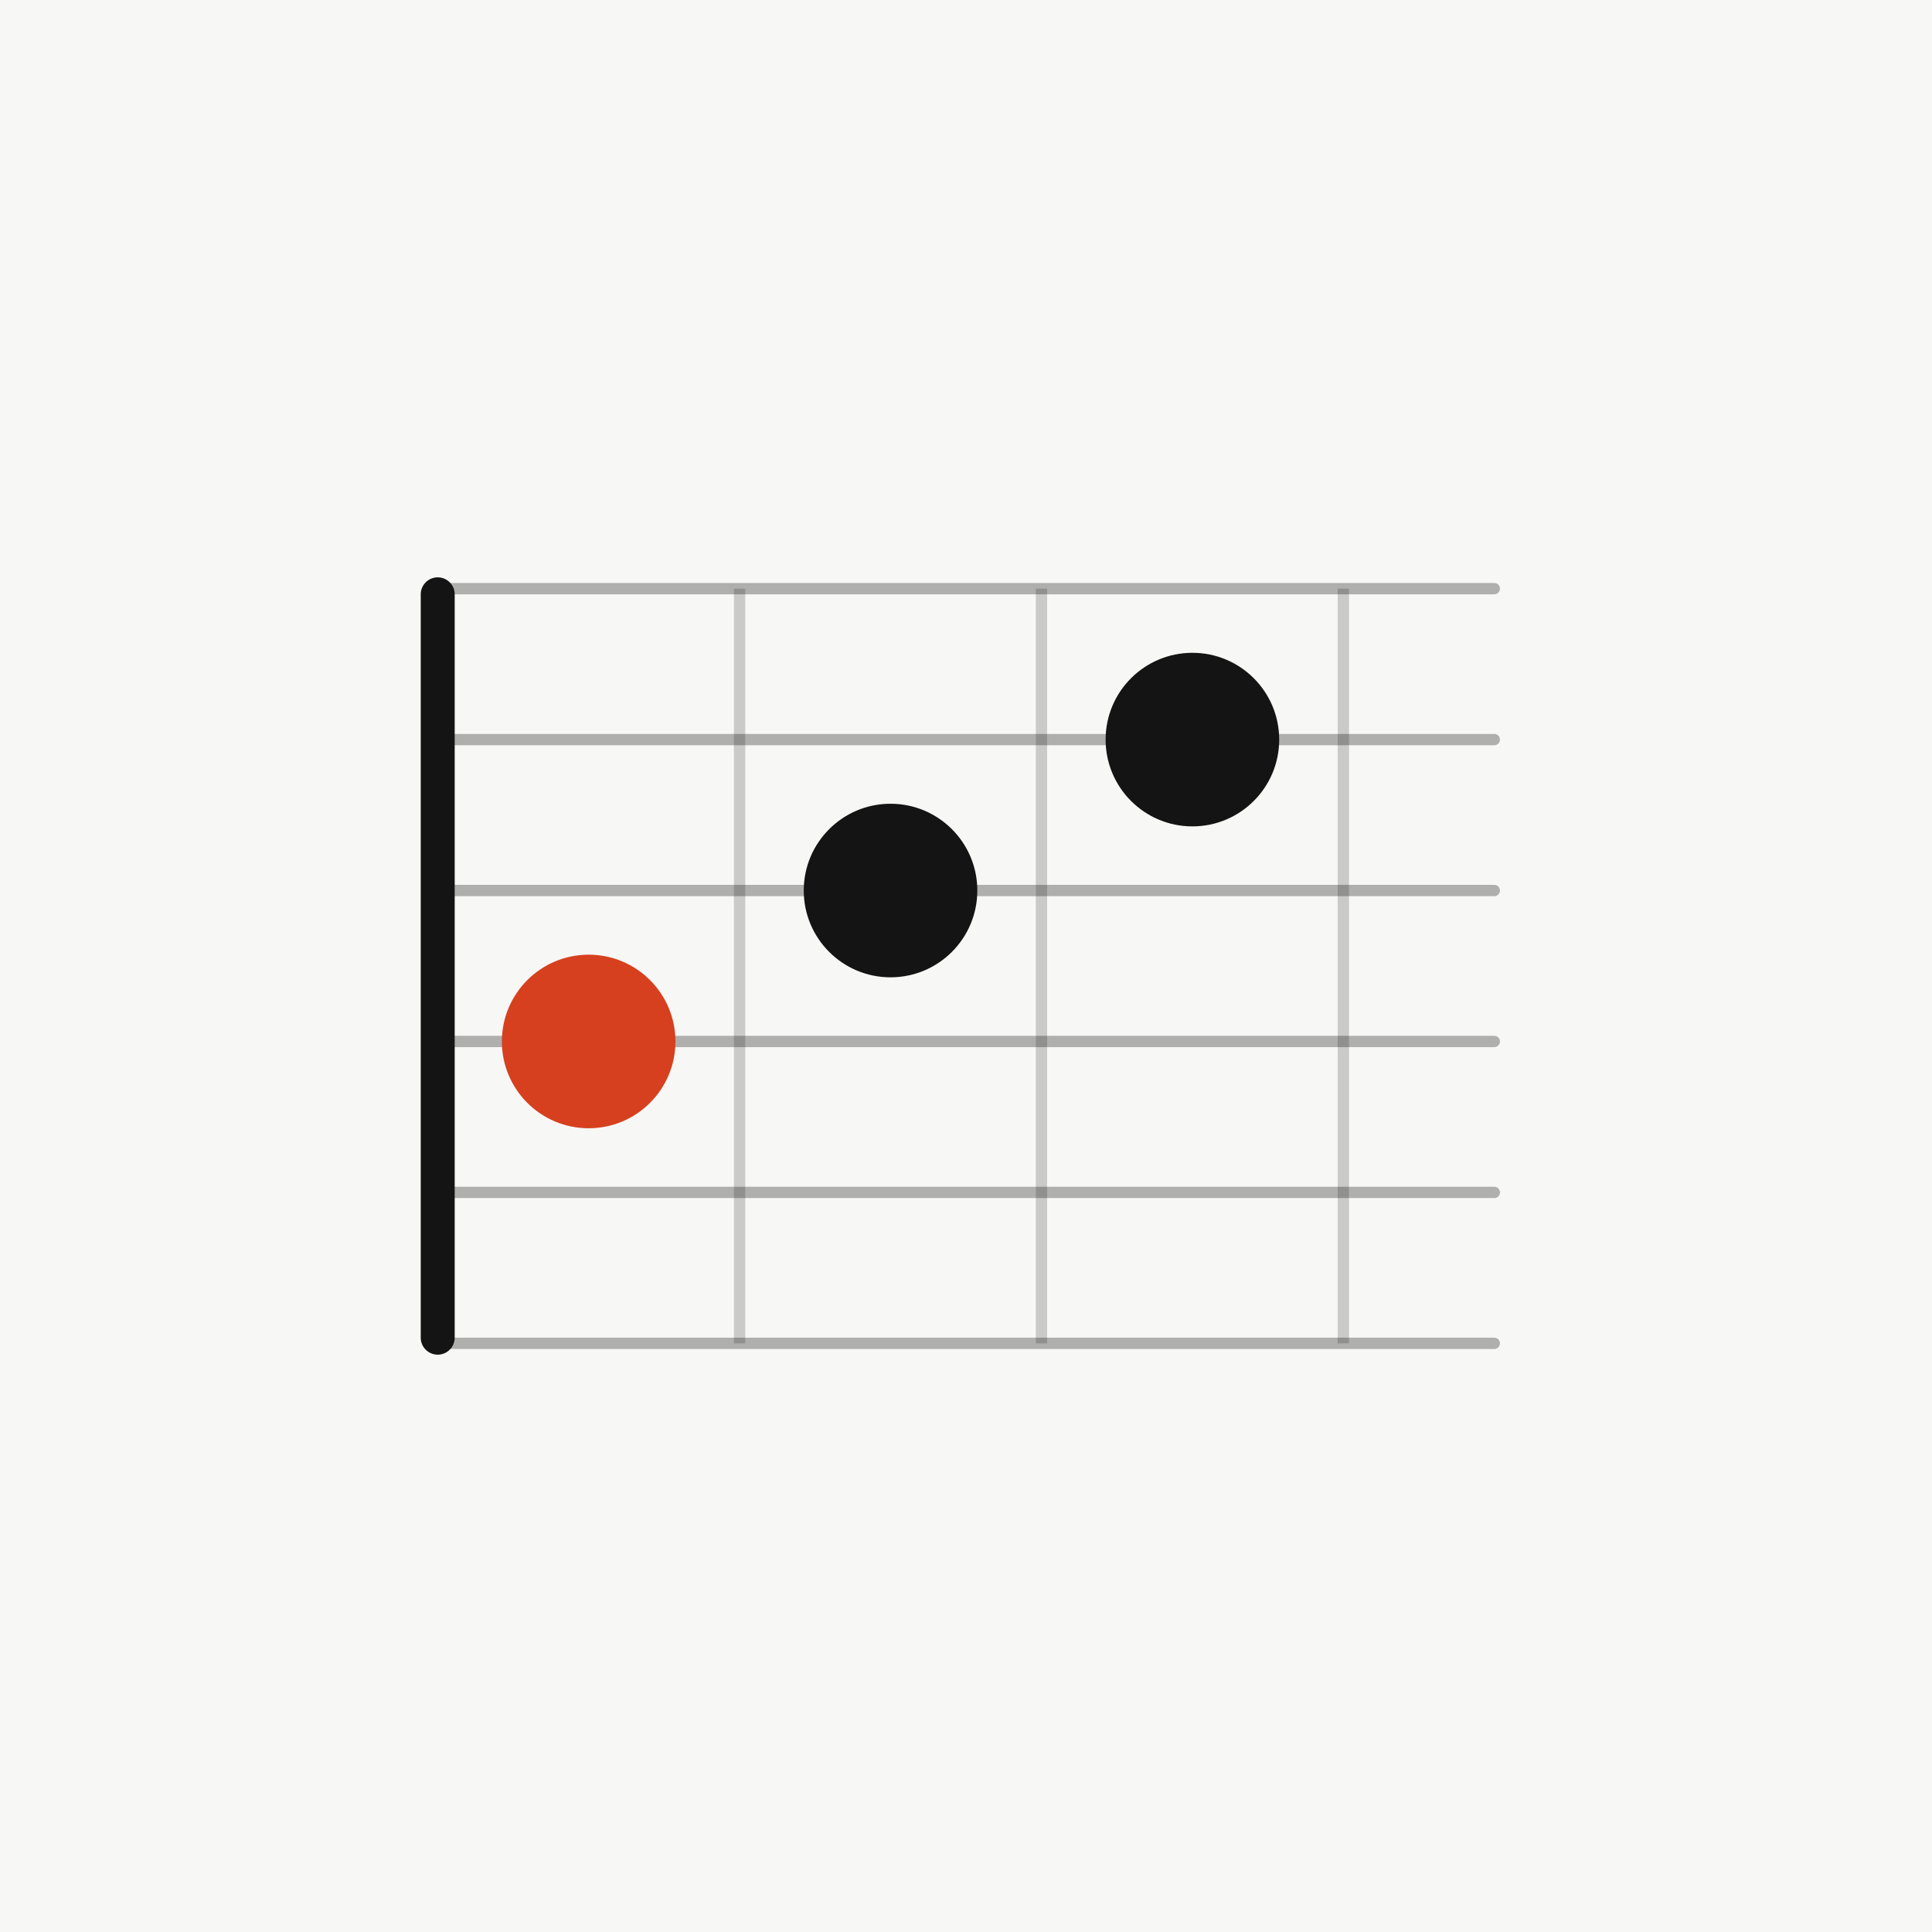
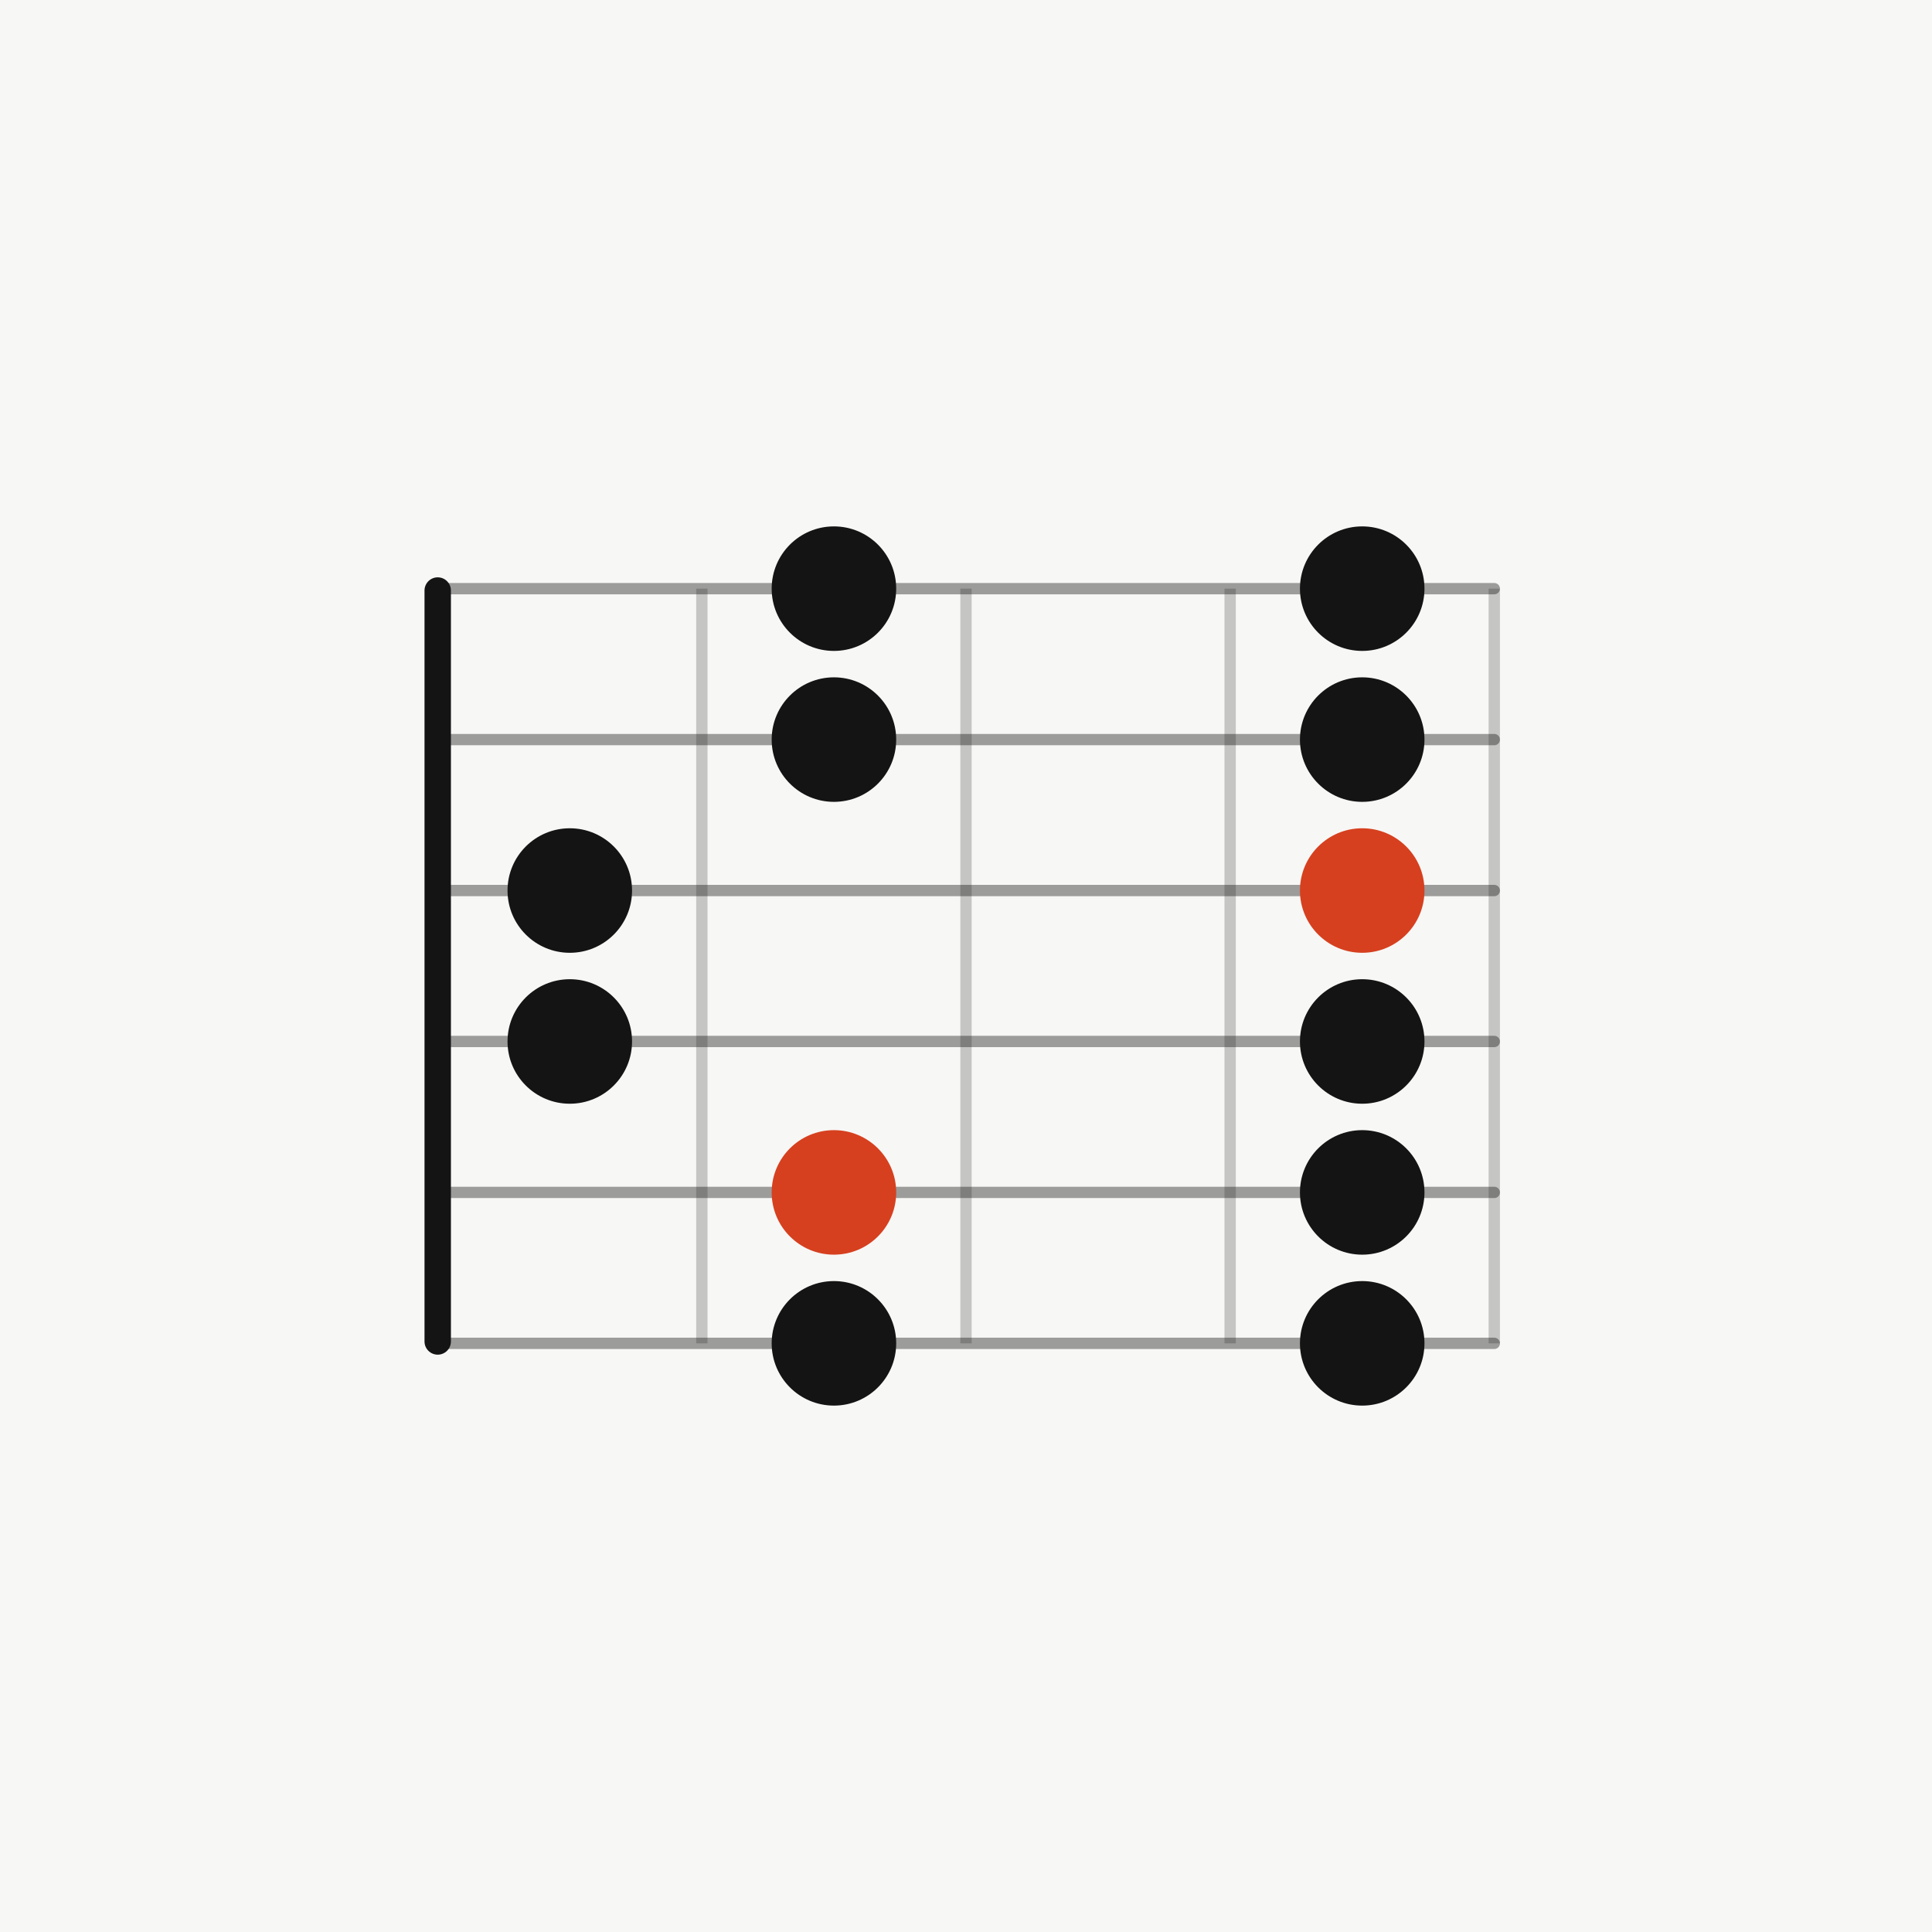
<svg xmlns="http://www.w3.org/2000/svg" viewBox="0 0 1024 1024">
  <rect width="1024" height="1024" fill="#f7f7f5" />
  <g transform="translate(552 512) scale(1.0) translate(-512 -512)">
-     <line x1="192" y1="312.0" x2="752" y2="312.0" stroke="#141414" stroke-opacity=".32" stroke-width="6" stroke-linecap="round" />
-     <line x1="192" y1="392.0" x2="752" y2="392.0" stroke="#141414" stroke-opacity=".32" stroke-width="6" stroke-linecap="round" />
-     <line x1="192" y1="472.0" x2="752" y2="472.0" stroke="#141414" stroke-opacity=".32" stroke-width="6" stroke-linecap="round" />
-     <line x1="192" y1="552.0" x2="752" y2="552.0" stroke="#141414" stroke-opacity=".32" stroke-width="6" stroke-linecap="round" />
-     <line x1="192" y1="632.0" x2="752" y2="632.0" stroke="#141414" stroke-opacity=".32" stroke-width="6" stroke-linecap="round" />
-     <line x1="192" y1="712.0" x2="752" y2="712.0" stroke="#141414" stroke-opacity=".32" stroke-width="6" stroke-linecap="round" />
-     <line x1="352" y1="312" x2="352" y2="712" stroke="#141414" stroke-opacity=".2" stroke-width="6" />
-     <line x1="512" y1="312" x2="512" y2="712" stroke="#141414" stroke-opacity=".2" stroke-width="6" />
-     <line x1="672" y1="312" x2="672" y2="712" stroke="#141414" stroke-opacity=".2" stroke-width="6" />
-     <rect x="183.0" y="306" width="18" height="412" rx="9.0" fill="#141414" />
-     <circle cx="272" cy="552.0" r="46" fill="#d6401f" />
-     <circle cx="432" cy="472.0" r="46" fill="#141414" />
-     <circle cx="592" cy="392.0" r="46" fill="#141414" />
+     <line x1="192" y1="712.0" x2="752" y2="712.0" stroke="#141414" stroke-opacity=".4" stroke-width="6" stroke-linecap="round" />
+     <line x1="192" y1="632.0" x2="752" y2="632.0" stroke="#141414" stroke-opacity=".4" stroke-width="6" stroke-linecap="round" />
+     <line x1="192" y1="552.0" x2="752" y2="552.0" stroke="#141414" stroke-opacity=".4" stroke-width="6" stroke-linecap="round" />
+     <line x1="192" y1="472.0" x2="752" y2="472.0" stroke="#141414" stroke-opacity=".4" stroke-width="6" stroke-linecap="round" />
+     <line x1="192" y1="392.0" x2="752" y2="392.0" stroke="#141414" stroke-opacity=".4" stroke-width="6" stroke-linecap="round" />
+     <line x1="192" y1="312.0" x2="752" y2="312.0" stroke="#141414" stroke-opacity=".4" stroke-width="6" stroke-linecap="round" />
+     <line x1="332" y1="312" x2="332" y2="712" stroke="#141414" stroke-opacity=".22" stroke-width="6" />
+     <line x1="472" y1="312" x2="472" y2="712" stroke="#141414" stroke-opacity=".22" stroke-width="6" />
+     <line x1="612" y1="312" x2="612" y2="712" stroke="#141414" stroke-opacity=".22" stroke-width="6" />
+     <line x1="752" y1="312" x2="752" y2="712" stroke="#141414" stroke-opacity=".22" stroke-width="6" />
+     <rect x="185.0" y="306" width="14" height="412" rx="7.0" fill="#141414" />
+     <circle cx="402.0" cy="712.0" r="33" fill="#141414" />
+     <circle cx="682.0" cy="712.0" r="33" fill="#141414" />
+     <circle cx="402.0" cy="632.0" r="33" fill="#d6401f" />
+     <circle cx="682.0" cy="632.0" r="33" fill="#141414" />
+     <circle cx="262.0" cy="552.0" r="33" fill="#141414" />
+     <circle cx="682.0" cy="552.0" r="33" fill="#141414" />
+     <circle cx="262.0" cy="472.0" r="33" fill="#141414" />
+     <circle cx="682.0" cy="472.0" r="33" fill="#d6401f" />
+     <circle cx="402.0" cy="392.0" r="33" fill="#141414" />
+     <circle cx="682.0" cy="392.0" r="33" fill="#141414" />
+     <circle cx="402.0" cy="312.0" r="33" fill="#141414" />
+     <circle cx="682.0" cy="312.0" r="33" fill="#141414" />
  </g>
</svg>
